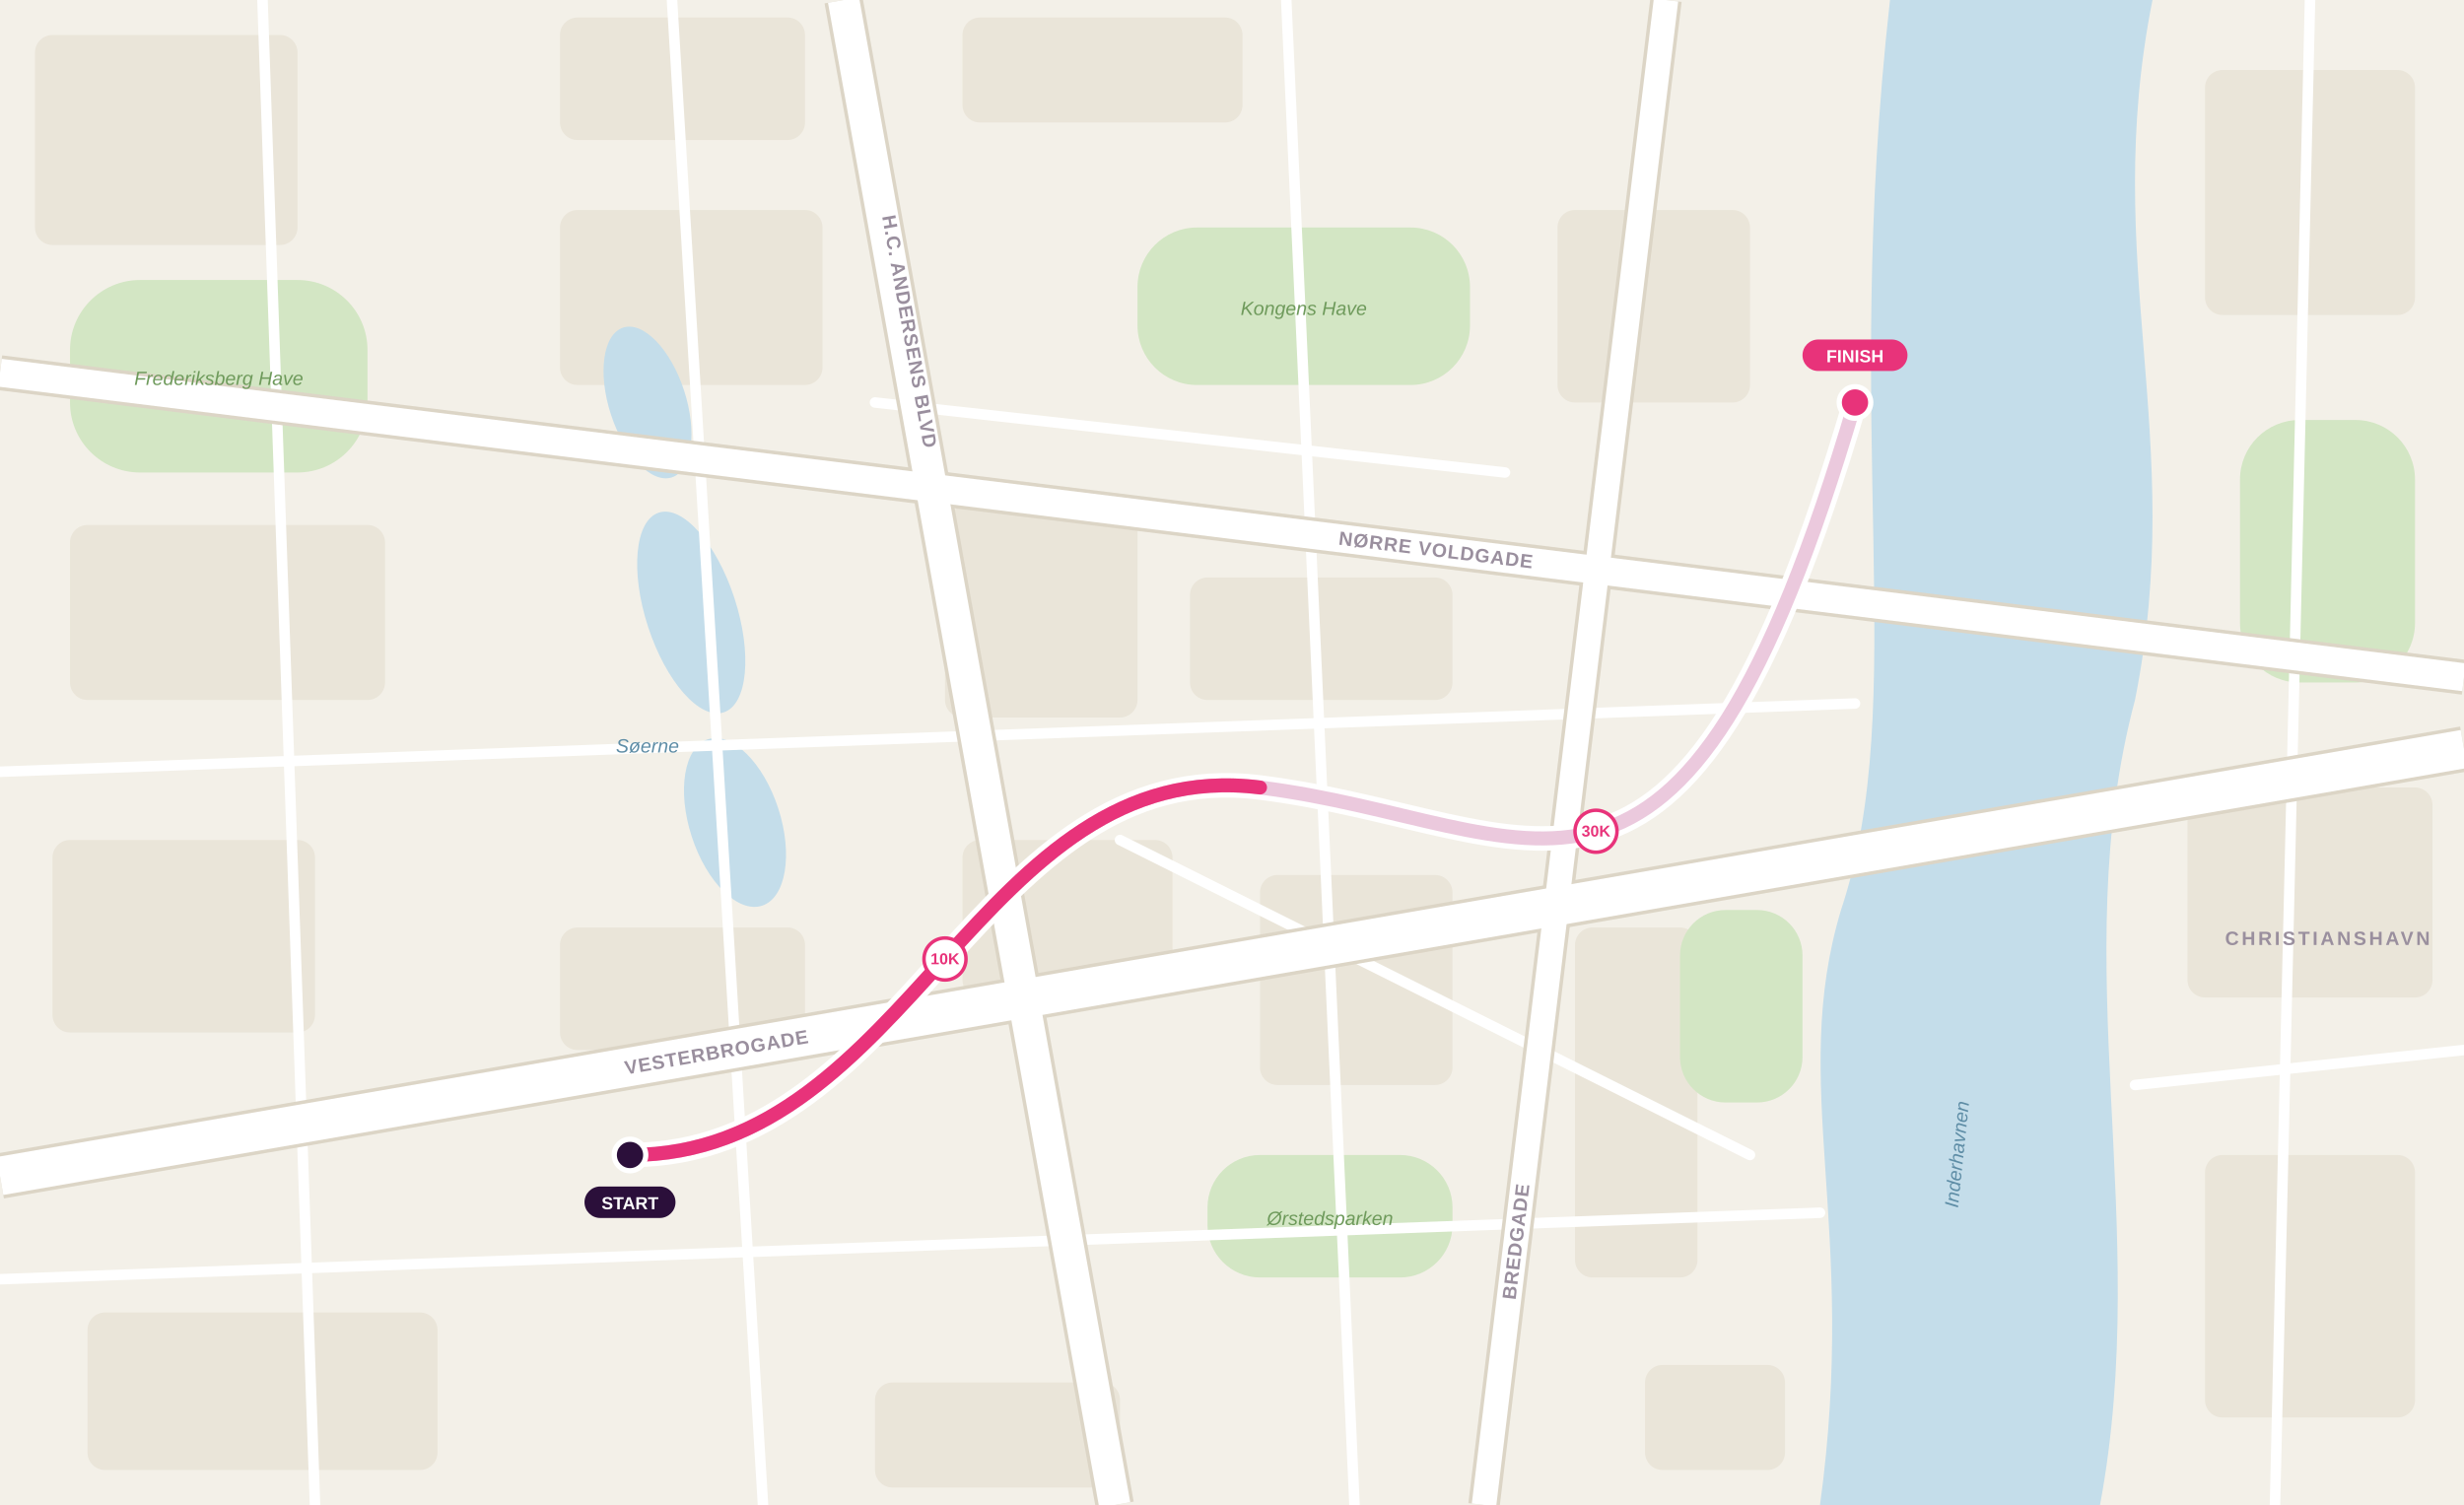
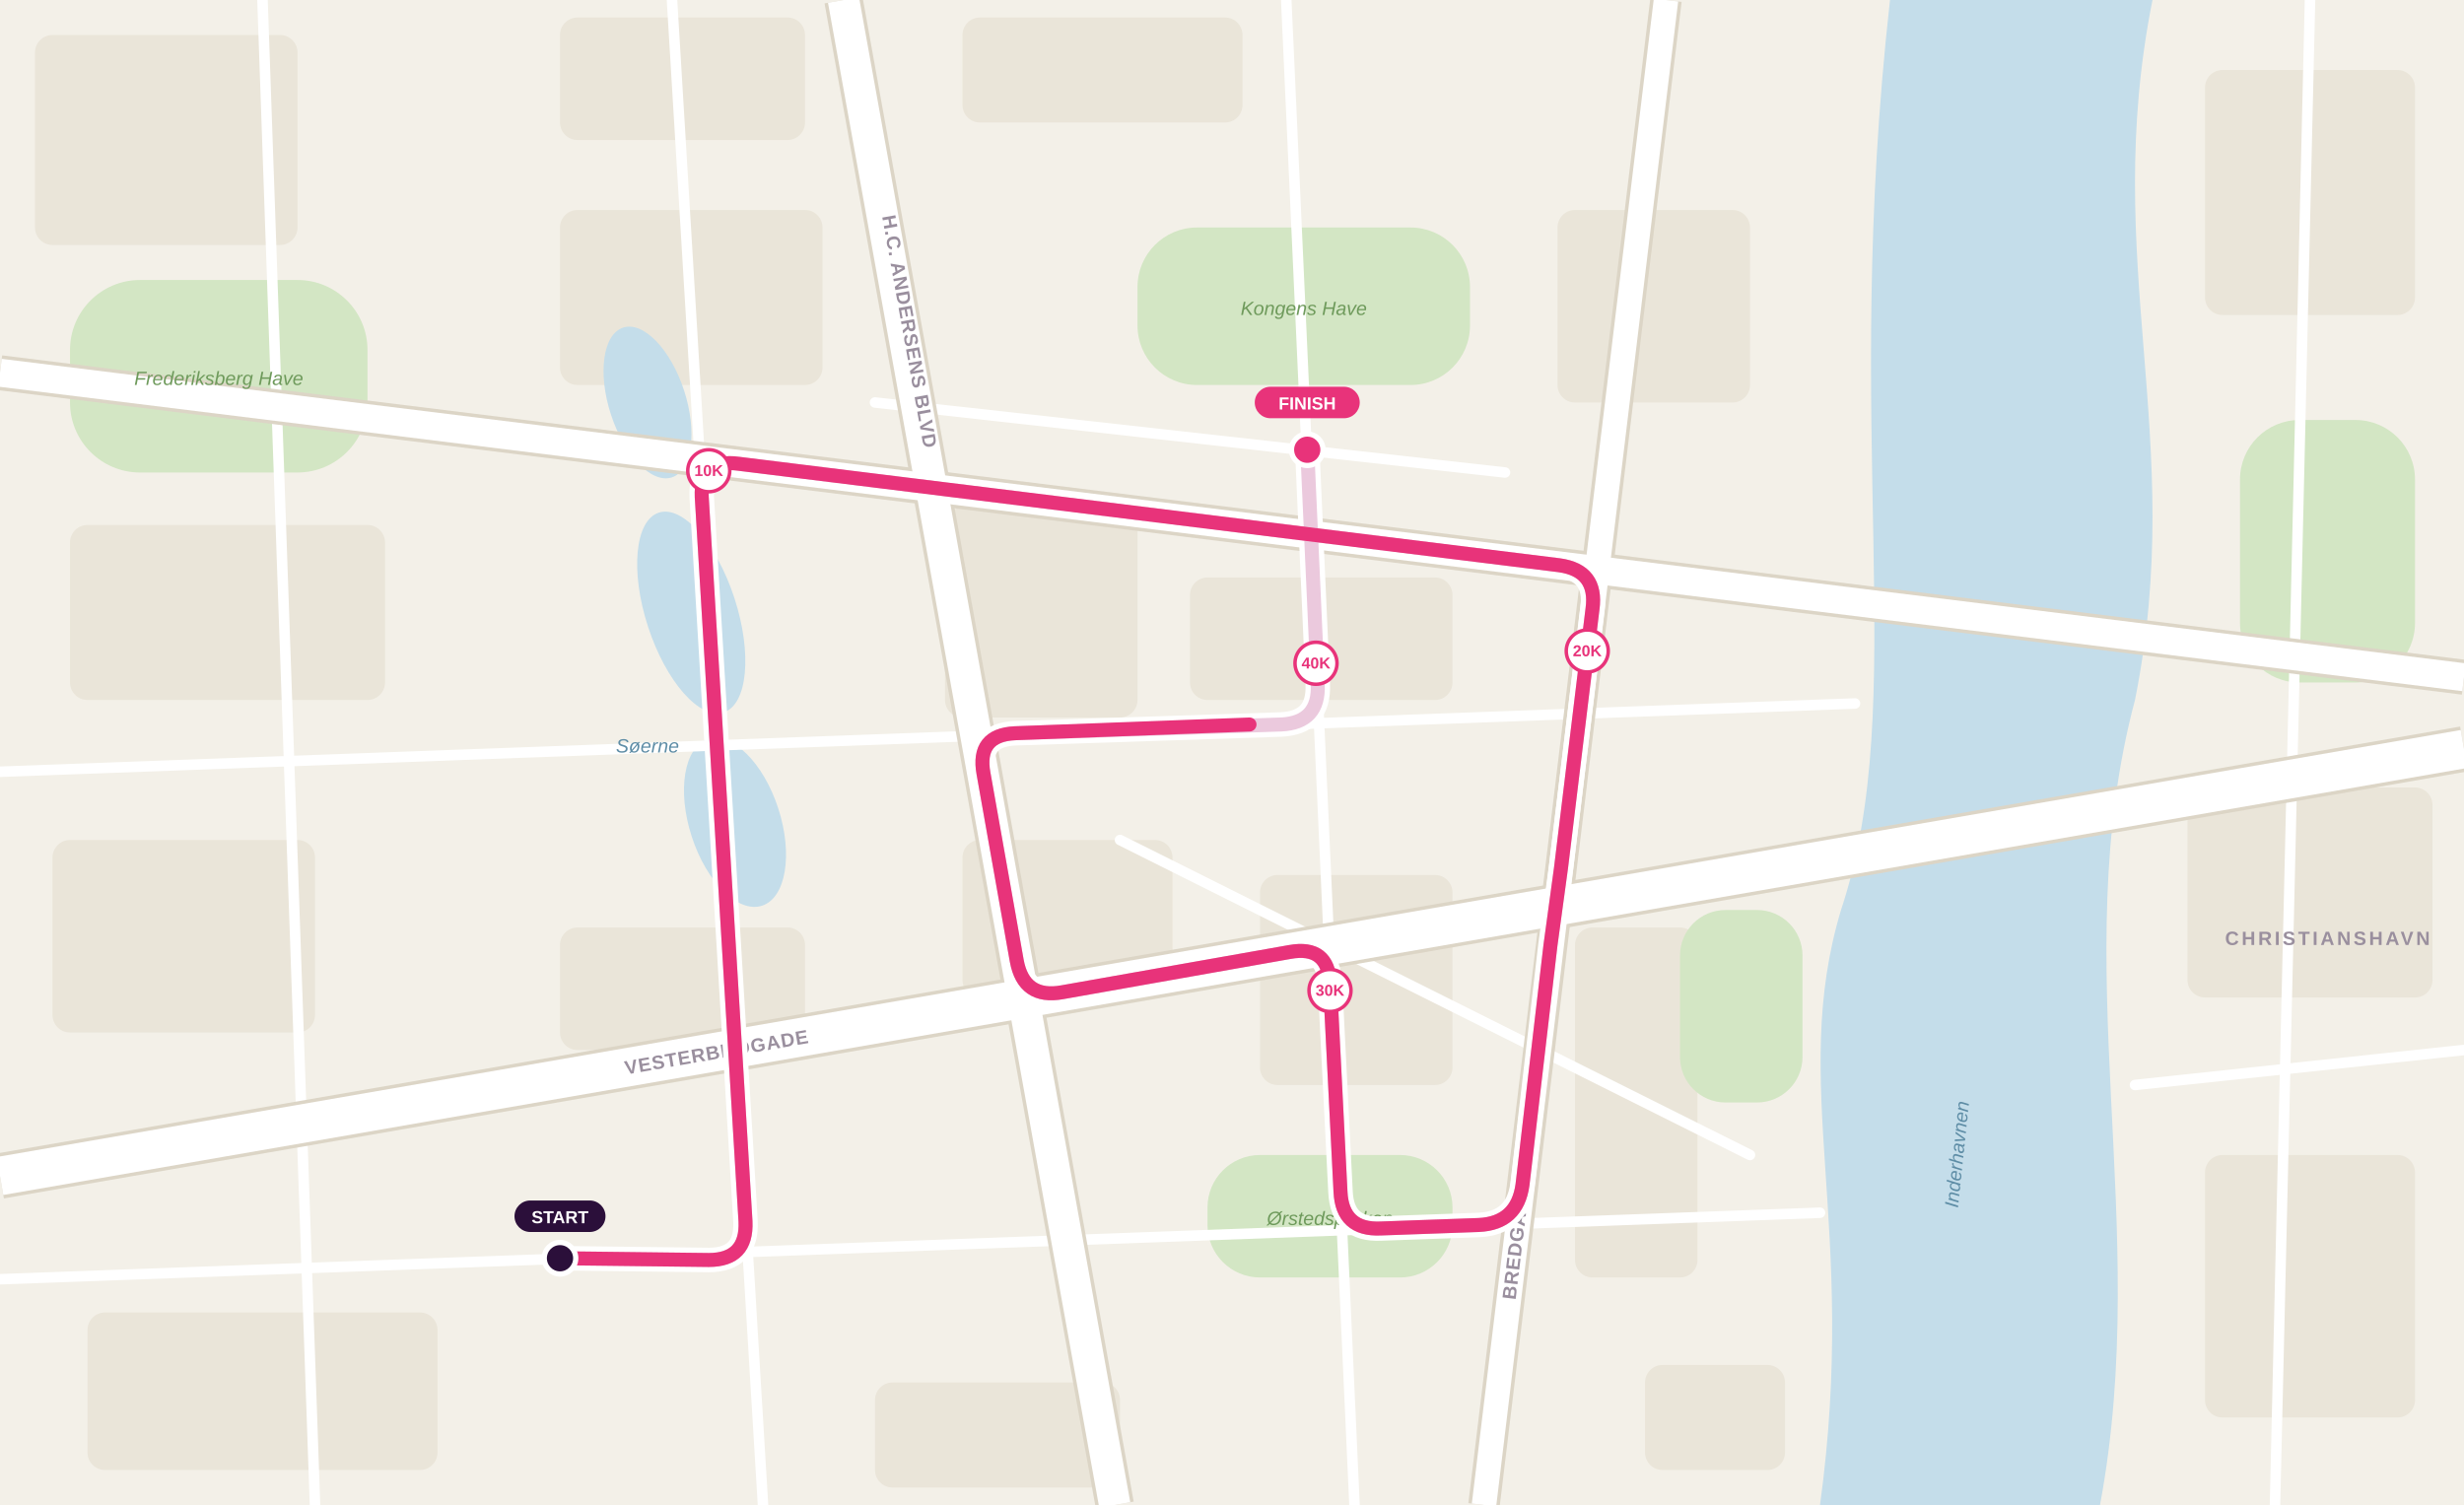
<svg xmlns="http://www.w3.org/2000/svg" width="1408" height="860" viewBox="-300 -100 1408 860" fill="none">
  <rect x="-300" y="-100" width="1408" height="860" fill="#F3F0E8" />
  <g fill="#EAE5D9">
    <rect x="20" y="20" width="150" height="100" rx="10" />
    <rect x="240" y="190" width="110" height="120" rx="10" />
    <rect x="380" y="230" width="150" height="70" rx="10" />
    <rect x="250" y="380" width="120" height="90" rx="10" />
    <rect x="420" y="400" width="110" height="120" rx="10" />
    <rect x="590" y="20" width="110" height="110" rx="10" />
    <rect x="20" y="430" width="140" height="70" rx="10" />
    <rect x="600" y="430" width="70" height="200" rx="10" />
    <rect x="-280" y="-80" width="150" height="120" rx="10" />
    <rect x="-260" y="200" width="180" height="100" rx="10" />
    <rect x="-270" y="380" width="150" height="110" rx="10" />
    <rect x="-250" y="650" width="200" height="90" rx="10" />
    <rect x="20" y="-90" width="140" height="70" rx="10" />
    <rect x="250" y="-90" width="160" height="60" rx="10" />
    <rect x="200" y="690" width="140" height="60" rx="10" />
    <rect x="640" y="680" width="80" height="60" rx="10" />
    <rect x="960" y="-60" width="120" height="140" rx="10" />
    <rect x="950" y="350" width="140" height="120" rx="10" />
    <rect x="960" y="560" width="120" height="150" rx="10" />
  </g>
  <g fill="#D3E6C4">
    <rect x="350" y="30" width="190" height="90" rx="34" />
    <rect x="390" y="560" width="140" height="70" rx="30" />
    <rect x="660" y="420" width="70" height="110" rx="26" />
    <rect x="-260" y="60" width="170" height="110" rx="40" />
    <rect x="980" y="140" width="100" height="150" rx="34" />
  </g>
  <g fill="#C4DDEA">
    <ellipse cx="70" cy="130" rx="22" ry="45" transform="rotate(-18 70 130)" />
    <ellipse cx="95" cy="250" rx="26" ry="60" transform="rotate(-18 95 250)" />
    <ellipse cx="120" cy="370" rx="26" ry="50" transform="rotate(-18 120 370)" />
    <path d="M780 -100C752 150 792 300 752 420C722 520 762 600 740 760H900C930 600 880 450 920 300C950 150 900 50 930 -100Z" />
  </g>
  <g stroke="#FFFFFF" stroke-width="6" stroke-linecap="round">
    <path d="M-300 341L760 302" />
    <path d="M-300 631L740 593" />
    <path d="M84 -100L136 760" />
    <path d="M435 -100L474 760" />
    <path d="M200 130L560 170" />
    <path d="M340 380L700 560" />
    <path d="M-150 -100L-120 760" />
    <path d="M920 520L1108 500" />
    <path d="M1020 -100L1000 760" />
  </g>
  <g stroke-linecap="butt">
    <path d="M-300 572L1108 328" stroke="#DCD5C6" stroke-width="26" />
    <path d="M182 -100L337 760" stroke="#DCD5C6" stroke-width="22" />
    <path d="M-300 113L1108 287" stroke="#DCD5C6" stroke-width="20" />
    <path d="M652 -100L548 760" stroke="#DCD5C6" stroke-width="18" />
    <path d="M-300 572L1108 328" stroke="#FFFFFF" stroke-width="22" />
    <path d="M182 -100L337 760" stroke="#FFFFFF" stroke-width="18" />
    <path d="M-300 113L1108 287" stroke="#FFFFFF" stroke-width="16" />
    <path d="M652 -100L548 760" stroke="#FFFFFF" stroke-width="14" />
  </g>
  <g font-family="Arial, sans-serif" font-size="11" font-weight="700" fill="#9A8F9E" letter-spacing="0.5" text-anchor="middle">
    <text x="110" y="505" transform="rotate(-9.8 110 505)">VESTERBROGADE</text>
    <text x="520" y="218" transform="rotate(7 520 218)">NØRRE VOLDGADE</text>
    <text x="216" y="90" transform="rotate(79.8 216 90)">H.C. ANDERSENS BLVD</text>
    <text x="570" y="610" transform="rotate(-83.1 570 610)">BREDGADE</text>
    <text x="1030" y="440" letter-spacing="1.5">CHRISTIANSHAVN</text>
  </g>
  <g font-family="Arial, sans-serif" font-size="11" font-style="italic" text-anchor="middle">
    <text x="445" y="80" fill="#6E9A5B">Kongens Have</text>
    <text x="460" y="600" fill="#6E9A5B">Ørstedsparken</text>
    <text x="-175" y="120" fill="#6E9A5B">Frederiksberg Have</text>
    <text x="822" y="560" fill="#5E8DA6" transform="rotate(-84 822 560)">Inderhavnen</text>
    <text x="70" y="330" fill="#5E8DA6">Søerne</text>
  </g>
-   <path d="M60 560C220 560 260 330 420 350C580 370 660 470 760 130" stroke="#FFFFFF" stroke-width="14" stroke-linecap="round" />
-   <path d="M60 560C220 560 260 330 420 350C580 370 660 470 760 130" stroke="#EBC9DD" stroke-width="8" stroke-linecap="round" />
-   <path d="M60 560C220 560 260 330 420 350" stroke="#E8337A" stroke-width="8" stroke-linecap="round" />
+   <path d="M20 619L105 620Q127 620 126 598L101 184Q100 162 122 165L591 223Q613 226 610 248L592 396Q589 418 586 440L570 577Q567 599 545 600L489 602Q467 603 466 581L460 462Q459 440 437 444L307 467Q285 471 281 449L262 342Q258 320 280 319L432 314Q454 313 453 291L447 157" stroke="#FFFFFF" stroke-width="14" stroke-linecap="round" stroke-linejoin="round" />
+   <path d="M20 619L105 620Q127 620 126 598L101 184Q100 162 122 165L591 223Q613 226 610 248L592 396Q589 418 586 440L570 577Q567 599 545 600L489 602Q467 603 466 581L460 462Q459 440 437 444L307 467Q285 471 281 449L262 342Q258 320 280 319L432 314Q454 313 453 291L447 157" stroke="#EBC9DD" stroke-width="8" stroke-linecap="round" stroke-linejoin="round" />
+   <path d="M20 619L105 620Q127 620 126 598L101 184Q100 162 122 165L591 223Q613 226 610 248L592 396Q589 418 586 440L570 577Q567 599 545 600L489 602Q467 603 466 581L460 462Q459 440 437 444L307 467Q285 471 281 449L262 342Q258 320 280 319L414 314" stroke="#E8337A" stroke-width="8" stroke-linecap="round" stroke-linejoin="round" />
  <g font-family="Arial, sans-serif" font-size="9" font-weight="700" text-anchor="middle">
-     <circle cx="240" cy="448" r="12" fill="#FFFFFF" stroke="#E8337A" stroke-width="2" />
-     <text x="240" y="451" fill="#E8337A">10K</text>
-     <circle cx="612" cy="375" r="12" fill="#FFFFFF" stroke="#E8337A" stroke-width="2" />
-     <text x="612" y="378" fill="#E8337A">30K</text>
+     <circle cx="105" cy="169" r="12" fill="#FFFFFF" stroke="#E8337A" stroke-width="2" />
+     <text x="105" y="172" fill="#E8337A">10K</text>
+     <circle cx="607" cy="272" r="12" fill="#FFFFFF" stroke="#E8337A" stroke-width="2" />
+     <text x="607" y="275" fill="#E8337A">20K</text>
+     <circle cx="460" cy="466" r="12" fill="#FFFFFF" stroke="#E8337A" stroke-width="2" />
+     <text x="460" y="469" fill="#E8337A">30K</text>
+     <circle cx="452" cy="279" r="12" fill="#FFFFFF" stroke="#E8337A" stroke-width="2" />
+     <text x="452" y="282" fill="#E8337A">40K</text>
  </g>
  <g font-family="Arial, sans-serif" font-size="10" font-weight="700" text-anchor="middle">
-     <circle cx="60" cy="560" r="9" fill="#2B0F3A" stroke="#FFFFFF" stroke-width="3" />
-     <rect x="34" y="578" width="52" height="18" rx="9" fill="#2B0F3A" />
-     <text x="60" y="591" fill="#FFFFFF">START</text>
-     <circle cx="760" cy="130" r="9" fill="#E8337A" stroke="#FFFFFF" stroke-width="3" />
-     <rect x="730" y="94" width="60" height="18" rx="9" fill="#E8337A" />
-     <text x="760" y="107" fill="#FFFFFF">FINISH</text>
+     <circle cx="20" cy="619" r="9" fill="#2B0F3A" stroke="#FFFFFF" stroke-width="3" />
+     <rect x="-6" y="586" width="52" height="18" rx="9" fill="#2B0F3A" />
+     <text x="20" y="599" fill="#FFFFFF">START</text>
+     <circle cx="447" cy="157" r="9" fill="#E8337A" stroke="#FFFFFF" stroke-width="3" />
+     <rect x="417" y="121" width="60" height="18" rx="9" fill="#E8337A" />
+     <text x="447" y="134" fill="#FFFFFF">FINISH</text>
  </g>
</svg>
